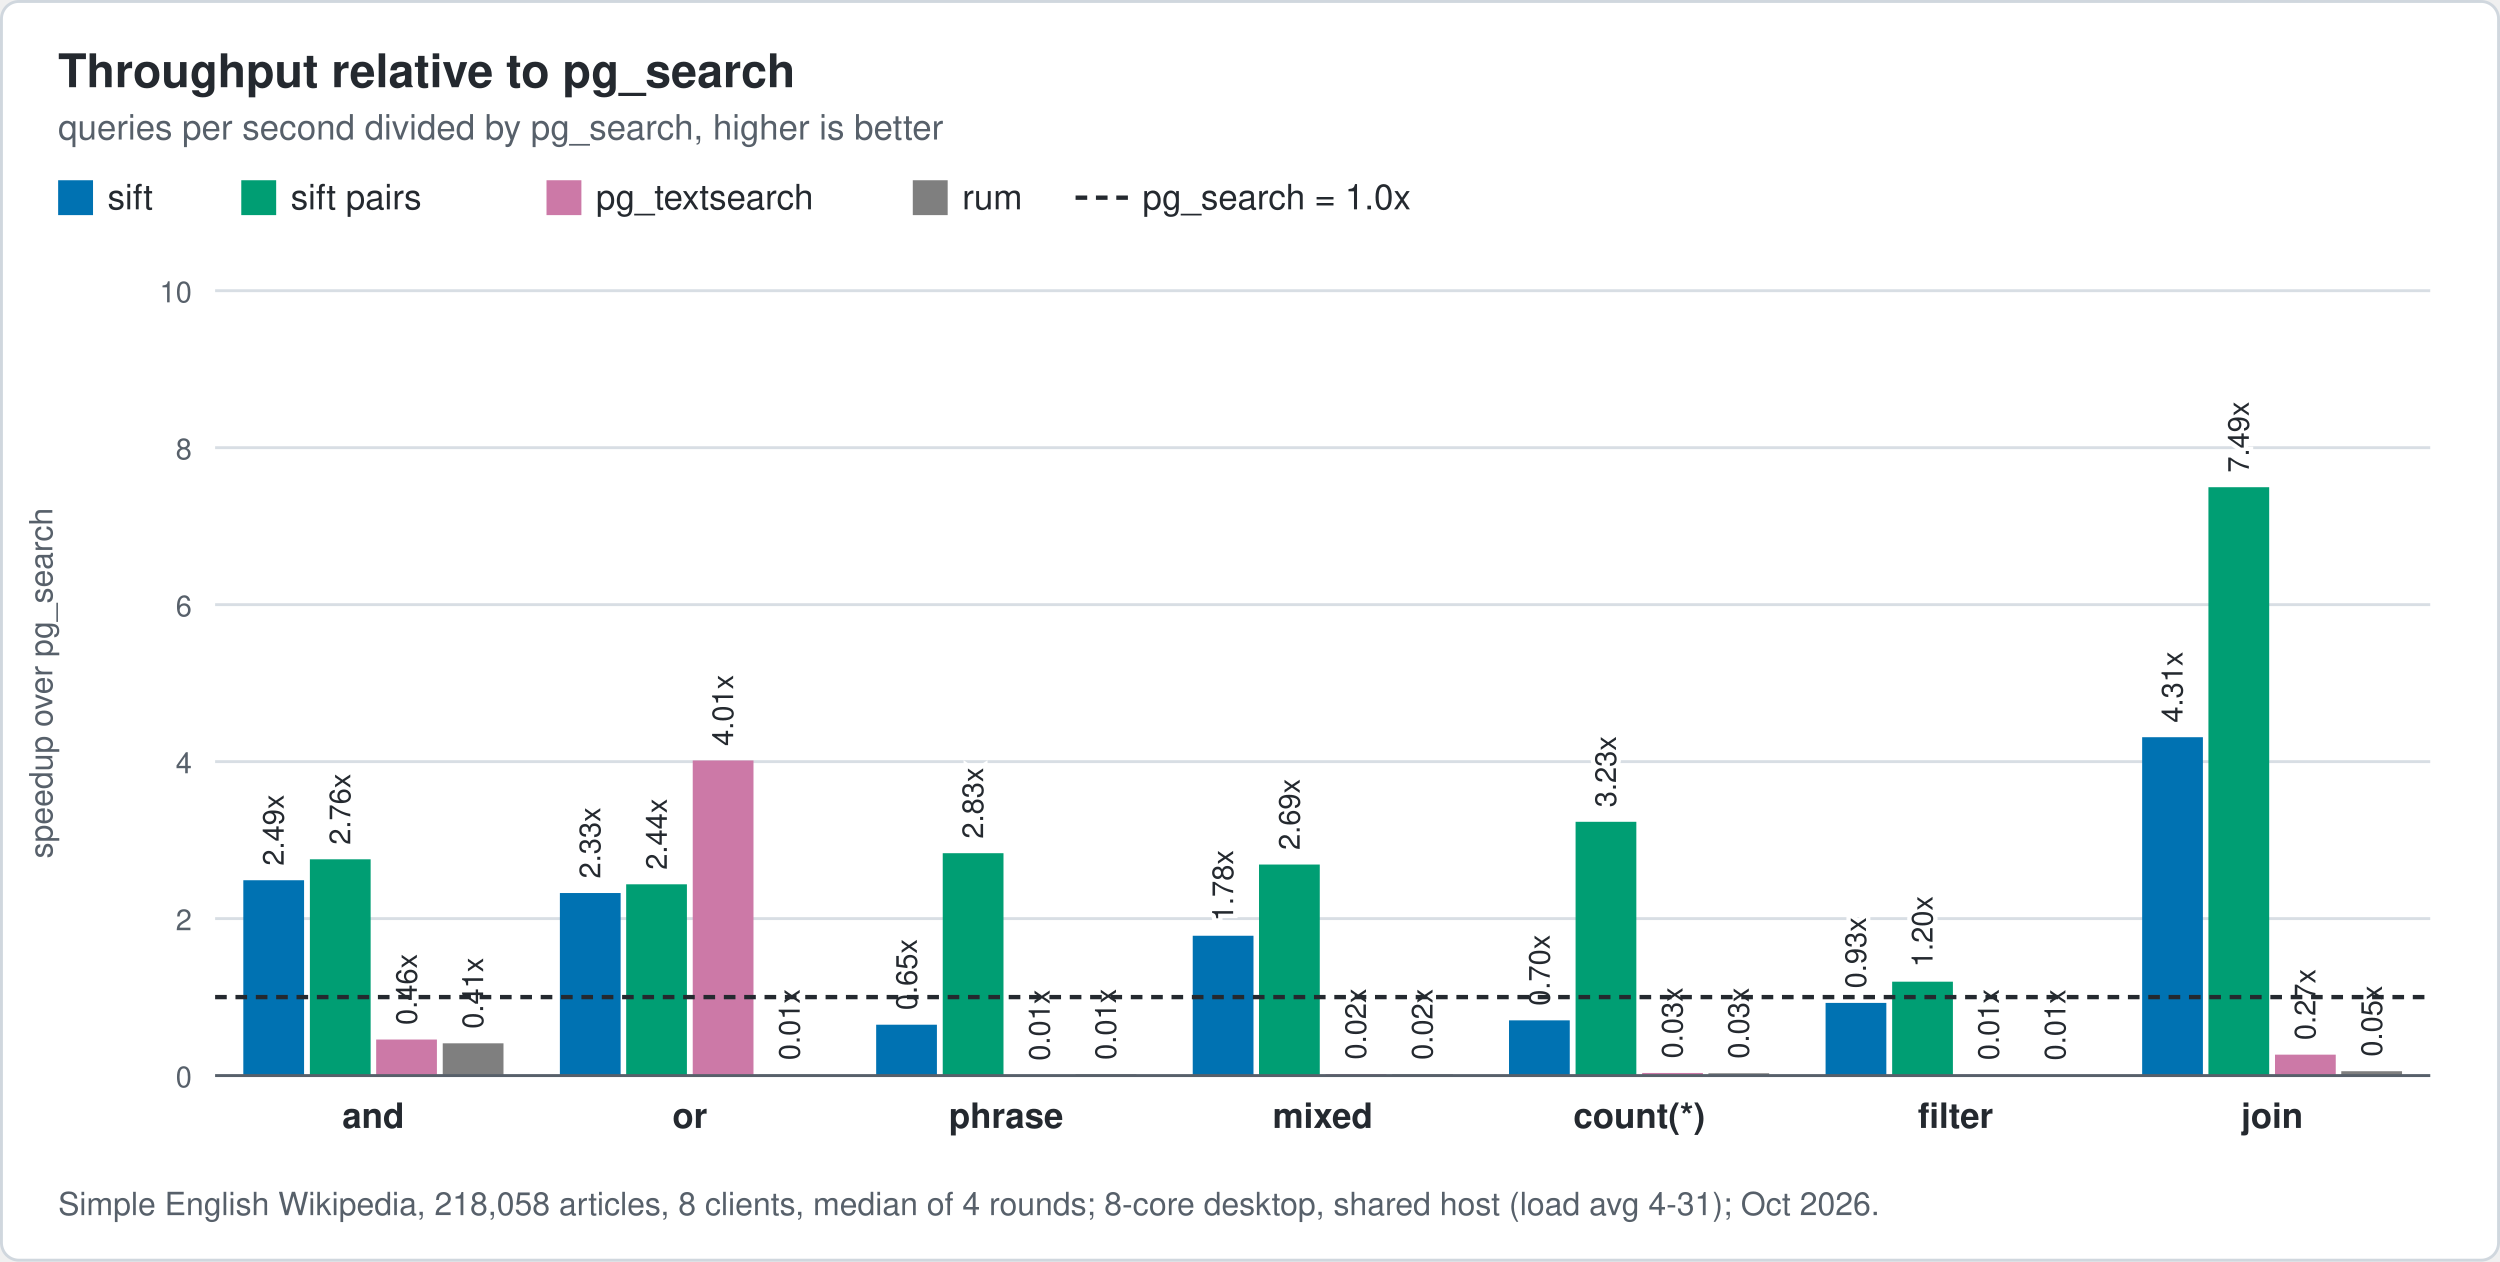
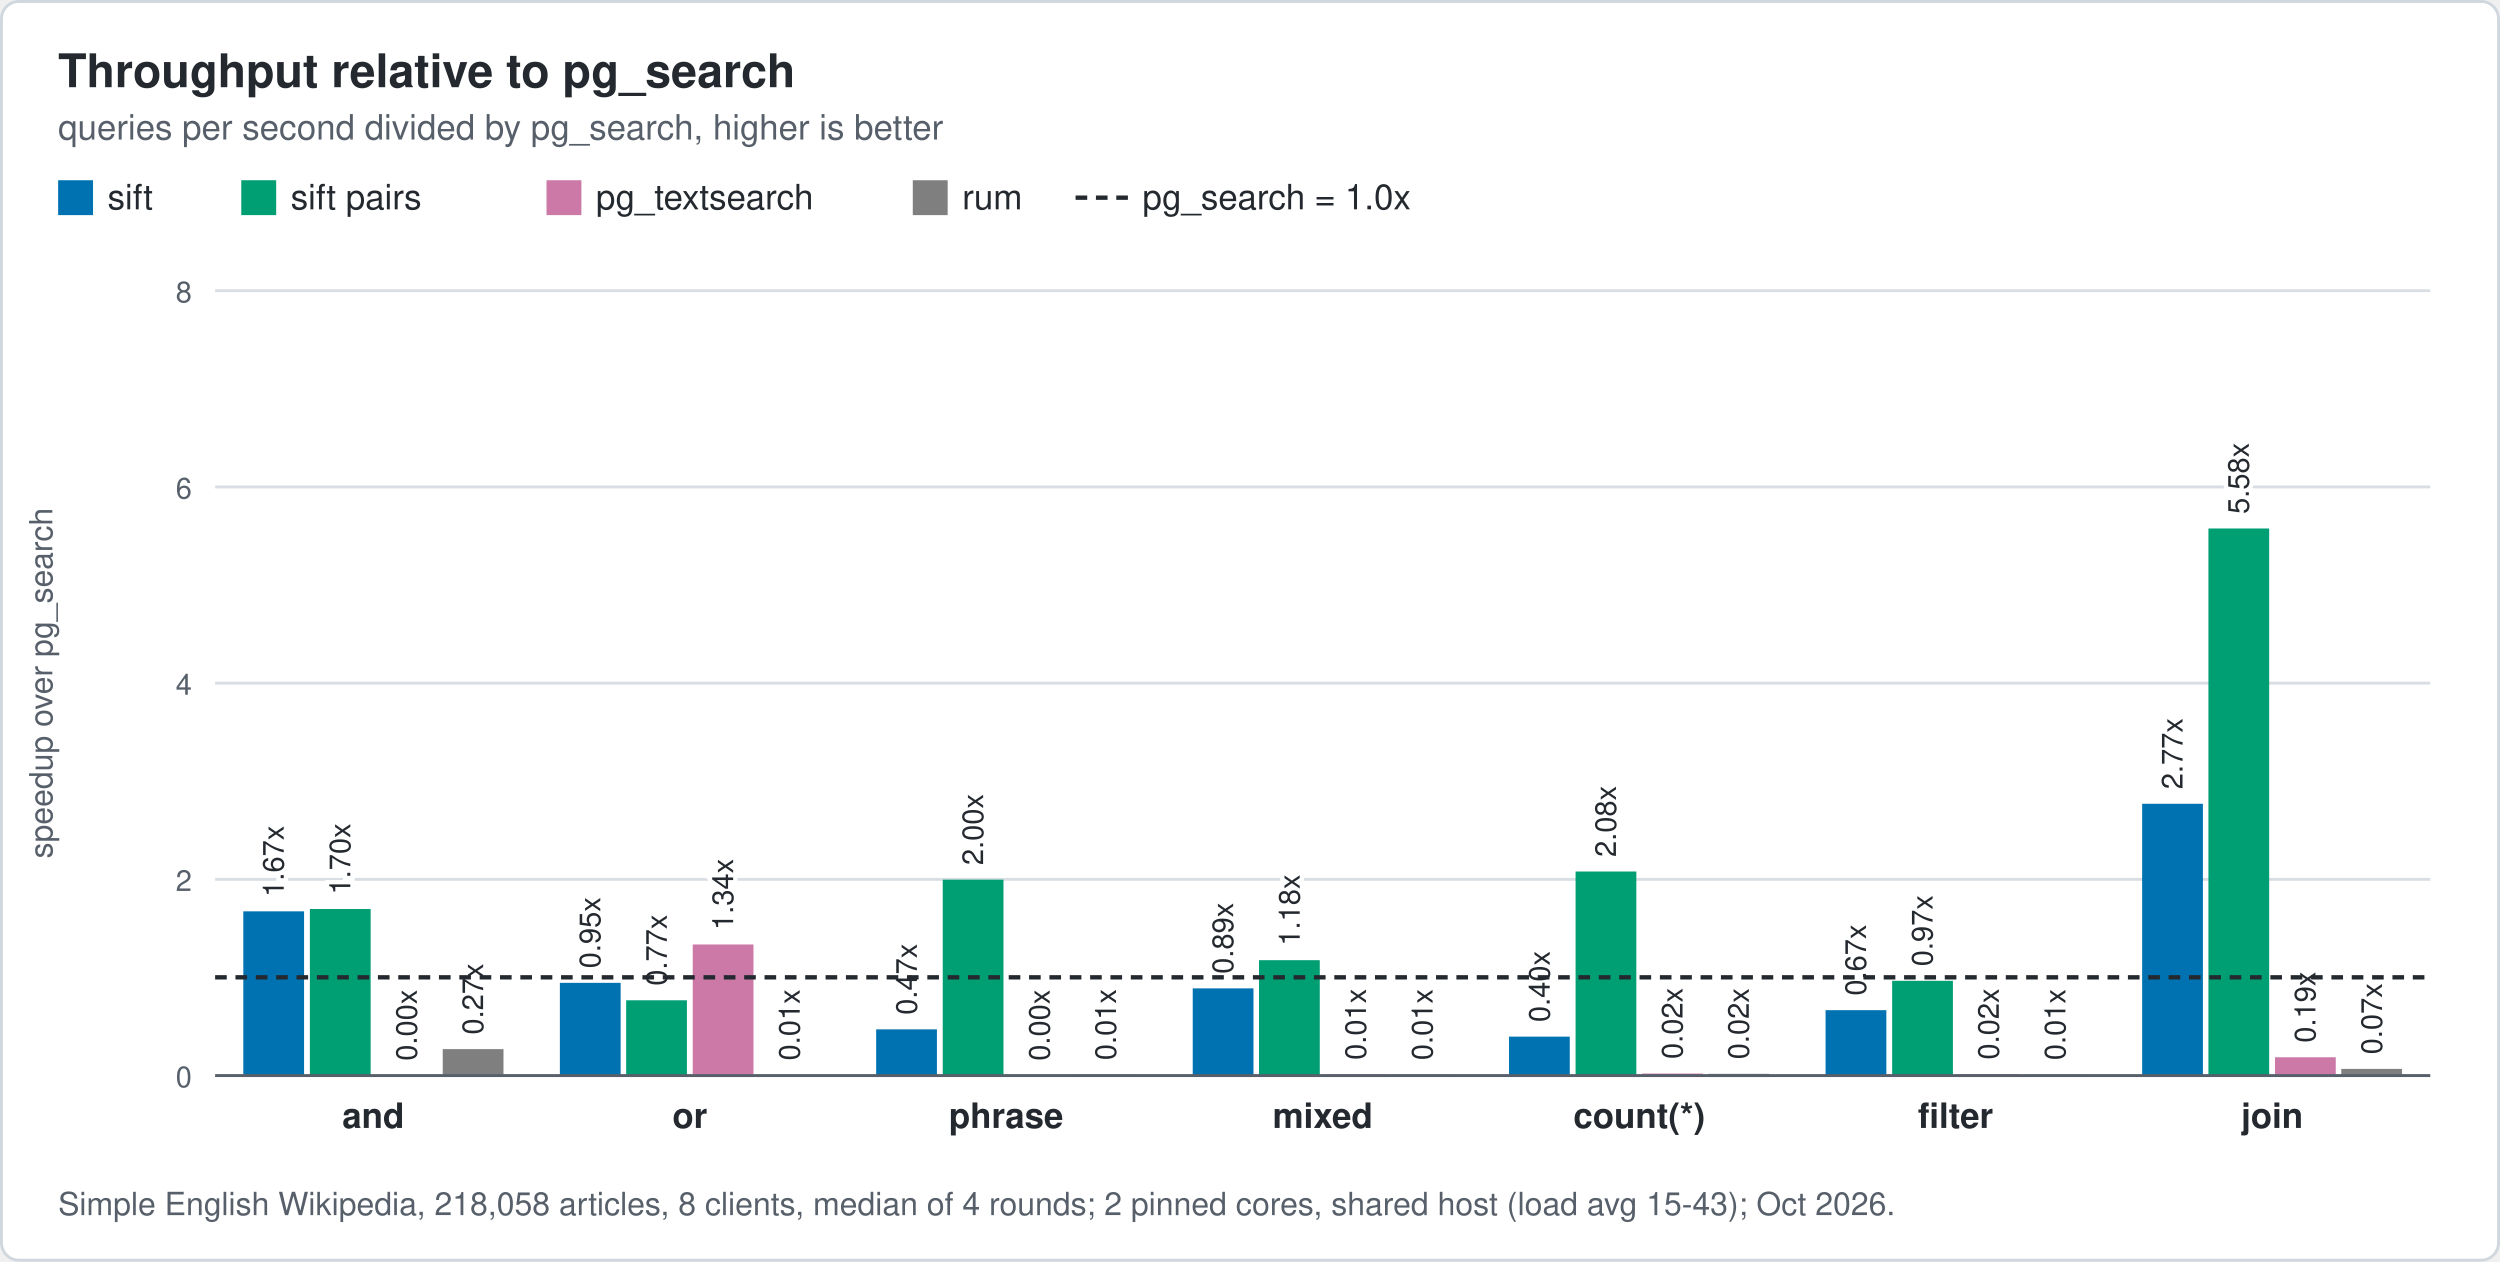
<svg xmlns="http://www.w3.org/2000/svg" width="860" height="434" viewBox="0 0 860 434" role="img" aria-labelledby="t d" font-family="Helvetica, Arial, sans-serif">
  <rect x="0.5" y="0.5" width="859" height="433" rx="6" fill="#ffffff" stroke="#d0d7de" />
  <text x="20" y="30" font-size="16" text-anchor="start" fill="#24292f" font-weight="bold">Throughput relative to pg_search</text>
  <text x="20" y="48" font-size="12" text-anchor="start" fill="#57606a">queries per second divided by pg_search, higher is better</text>
  <rect x="20" y="62" width="12" height="12" fill="#0072B2" />
  <text x="37" y="72" font-size="12" text-anchor="start" fill="#24292f">sift</text>
  <rect x="83" y="62" width="12" height="12" fill="#009E73" />
  <text x="100" y="72" font-size="12" text-anchor="start" fill="#24292f">sift pairs</text>
  <rect x="188" y="62" width="12" height="12" fill="#CC79A7" />
  <text x="205" y="72" font-size="12" text-anchor="start" fill="#24292f">pg_textsearch</text>
  <rect x="314" y="62" width="12" height="12" fill="#7f7f7f" />
  <text x="331" y="72" font-size="12" text-anchor="start" fill="#24292f">rum</text>
  <line x1="370" y1="68" x2="388" y2="68" stroke="#24292f" stroke-width="1.5" stroke-dasharray="4 3" />
  <text x="393" y="72" font-size="12" text-anchor="start" fill="#24292f">pg_search = 1.0x</text>
  <line x1="74" y1="370" x2="836" y2="370" stroke="#d8dee4" stroke-width="1" />
  <text x="66" y="374" font-size="10" text-anchor="end" fill="#57606a">0</text>
-   <line x1="74" y1="316" x2="836" y2="316" stroke="#d8dee4" stroke-width="1" />
-   <text x="66" y="320" font-size="10" text-anchor="end" fill="#57606a">2</text>
-   <line x1="74" y1="262" x2="836" y2="262" stroke="#d8dee4" stroke-width="1" />
-   <text x="66" y="266" font-size="10" text-anchor="end" fill="#57606a">4</text>
-   <line x1="74" y1="208" x2="836" y2="208" stroke="#d8dee4" stroke-width="1" />
-   <text x="66" y="212" font-size="10" text-anchor="end" fill="#57606a">6</text>
-   <line x1="74" y1="154" x2="836" y2="154" stroke="#d8dee4" stroke-width="1" />
-   <text x="66" y="158" font-size="10" text-anchor="end" fill="#57606a">8</text>
+   <line x1="74" y1="302.5" x2="836" y2="302.5" stroke="#d8dee4" stroke-width="1" />
+   <text x="66" y="306.5" font-size="10" text-anchor="end" fill="#57606a">2</text>
+   <line x1="74" y1="235" x2="836" y2="235" stroke="#d8dee4" stroke-width="1" />
+   <text x="66" y="239" font-size="10" text-anchor="end" fill="#57606a">4</text>
+   <line x1="74" y1="167.5" x2="836" y2="167.5" stroke="#d8dee4" stroke-width="1" />
+   <text x="66" y="171.5" font-size="10" text-anchor="end" fill="#57606a">6</text>
  <line x1="74" y1="100" x2="836" y2="100" stroke="#d8dee4" stroke-width="1" />
-   <text x="66" y="104" font-size="10" text-anchor="end" fill="#57606a">10</text>
+   <text x="66" y="104" font-size="10" text-anchor="end" fill="#57606a">8</text>
  <text transform="translate(18 235) rotate(-90)" font-size="11" text-anchor="middle" fill="#57606a">speedup over pg_search</text>
-   <rect x="83.7" y="302.8" width="20.9" height="67.2" fill="#0072B2" />
-   <text transform="translate(97.6 297.8) rotate(-90)" font-size="10" text-anchor="start" fill="#24292f" stroke="#ffffff" stroke-width="3" paint-order="stroke">2.49x</text>
-   <rect x="106.6" y="295.6" width="20.9" height="74.4" fill="#009E73" />
-   <text transform="translate(120.5 290.6) rotate(-90)" font-size="10" text-anchor="start" fill="#24292f" stroke="#ffffff" stroke-width="3" paint-order="stroke">2.76x</text>
-   <rect x="129.4" y="357.6" width="20.9" height="12.4" fill="#CC79A7" />
-   <text transform="translate(143.4 352.6) rotate(-90)" font-size="10" text-anchor="start" fill="#24292f" stroke="#ffffff" stroke-width="3" paint-order="stroke">0.46x</text>
-   <rect x="152.3" y="358.9" width="20.9" height="11.1" fill="#7f7f7f" />
-   <text transform="translate(166.2 353.9) rotate(-90)" font-size="10" text-anchor="start" fill="#24292f" stroke="#ffffff" stroke-width="3" paint-order="stroke">0.41x</text>
+   <rect x="83.7" y="313.5" width="20.9" height="56.5" fill="#0072B2" />
+   <text transform="translate(97.6 308.5) rotate(-90)" font-size="10" text-anchor="start" fill="#24292f" stroke="#ffffff" stroke-width="3" paint-order="stroke">1.67x</text>
+   <rect x="106.6" y="312.7" width="20.9" height="57.3" fill="#009E73" />
+   <text transform="translate(120.5 307.7) rotate(-90)" font-size="10" text-anchor="start" fill="#24292f" stroke="#ffffff" stroke-width="3" paint-order="stroke">1.70x</text>
+   <rect x="129.4" y="369.9" width="20.9" height="0.1" fill="#CC79A7" />
+   <text transform="translate(143.4 364.9) rotate(-90)" font-size="10" text-anchor="start" fill="#24292f" stroke="#ffffff" stroke-width="3" paint-order="stroke">0.00x</text>
+   <rect x="152.3" y="360.9" width="20.9" height="9.1" fill="#7f7f7f" />
+   <text transform="translate(166.2 355.9) rotate(-90)" font-size="10" text-anchor="start" fill="#24292f" stroke="#ffffff" stroke-width="3" paint-order="stroke">0.27x</text>
  <text x="128.4" y="388" font-size="12" text-anchor="middle" fill="#24292f" font-weight="bold">and</text>
-   <rect x="192.6" y="307.2" width="20.9" height="62.8" fill="#0072B2" />
-   <text transform="translate(206.5 302.2) rotate(-90)" font-size="10" text-anchor="start" fill="#24292f" stroke="#ffffff" stroke-width="3" paint-order="stroke">2.33x</text>
-   <rect x="215.4" y="304.2" width="20.9" height="65.8" fill="#009E73" />
-   <text transform="translate(229.4 299.2) rotate(-90)" font-size="10" text-anchor="start" fill="#24292f" stroke="#ffffff" stroke-width="3" paint-order="stroke">2.44x</text>
-   <rect x="238.3" y="261.6" width="20.9" height="108.4" fill="#CC79A7" />
-   <text transform="translate(252.2 256.6) rotate(-90)" font-size="10" text-anchor="start" fill="#24292f" stroke="#ffffff" stroke-width="3" paint-order="stroke">4.01x</text>
-   <rect x="261.1" y="369.7" width="20.9" height="0.3" fill="#7f7f7f" />
-   <text transform="translate(275.1 364.7) rotate(-90)" font-size="10" text-anchor="start" fill="#24292f" stroke="#ffffff" stroke-width="3" paint-order="stroke">0.01x</text>
+   <rect x="192.6" y="338.1" width="20.9" height="31.9" fill="#0072B2" />
+   <text transform="translate(206.5 333.1) rotate(-90)" font-size="10" text-anchor="start" fill="#24292f" stroke="#ffffff" stroke-width="3" paint-order="stroke">0.95x</text>
+   <rect x="215.4" y="344.1" width="20.9" height="25.9" fill="#009E73" />
+   <text transform="translate(229.4 339.1) rotate(-90)" font-size="10" text-anchor="start" fill="#24292f" stroke="#ffffff" stroke-width="3" paint-order="stroke">0.77x</text>
+   <rect x="238.3" y="324.9" width="20.9" height="45.1" fill="#CC79A7" />
+   <text transform="translate(252.2 319.9) rotate(-90)" font-size="10" text-anchor="start" fill="#24292f" stroke="#ffffff" stroke-width="3" paint-order="stroke">1.34x</text>
+   <rect x="261.1" y="369.8" width="20.9" height="0.2" fill="#7f7f7f" />
+   <text transform="translate(275.1 364.8) rotate(-90)" font-size="10" text-anchor="start" fill="#24292f" stroke="#ffffff" stroke-width="3" paint-order="stroke">0.01x</text>
  <text x="237.3" y="388" font-size="12" text-anchor="middle" fill="#24292f" font-weight="bold">or</text>
-   <rect x="301.4" y="352.5" width="20.9" height="17.5" fill="#0072B2" />
-   <text transform="translate(315.4 347.5) rotate(-90)" font-size="10" text-anchor="start" fill="#24292f" stroke="#ffffff" stroke-width="3" paint-order="stroke">0.65x</text>
-   <rect x="324.3" y="293.5" width="20.9" height="76.5" fill="#009E73" />
-   <text transform="translate(338.2 288.5) rotate(-90)" font-size="10" text-anchor="start" fill="#24292f" stroke="#ffffff" stroke-width="3" paint-order="stroke">2.83x</text>
+   <rect x="301.4" y="354.1" width="20.9" height="15.9" fill="#0072B2" />
+   <text transform="translate(315.4 349.1) rotate(-90)" font-size="10" text-anchor="start" fill="#24292f" stroke="#ffffff" stroke-width="3" paint-order="stroke">0.47x</text>
+   <rect x="324.3" y="302.6" width="20.9" height="67.4" fill="#009E73" />
+   <text transform="translate(338.2 297.6) rotate(-90)" font-size="10" text-anchor="start" fill="#24292f" stroke="#ffffff" stroke-width="3" paint-order="stroke">2.00x</text>
  <rect x="347.1" y="369.9" width="20.9" height="0.1" fill="#CC79A7" />
-   <text transform="translate(361.1 364.9) rotate(-90)" font-size="10" text-anchor="start" fill="#24292f" stroke="#ffffff" stroke-width="3" paint-order="stroke">0.01x</text>
-   <rect x="370" y="369.6" width="20.9" height="0.4" fill="#7f7f7f" />
-   <text transform="translate(383.9 364.6) rotate(-90)" font-size="10" text-anchor="start" fill="#24292f" stroke="#ffffff" stroke-width="3" paint-order="stroke">0.01x</text>
+   <text transform="translate(361.1 364.9) rotate(-90)" font-size="10" text-anchor="start" fill="#24292f" stroke="#ffffff" stroke-width="3" paint-order="stroke">0.00x</text>
+   <rect x="370" y="369.7" width="20.9" height="0.3" fill="#7f7f7f" />
+   <text transform="translate(383.9 364.7) rotate(-90)" font-size="10" text-anchor="start" fill="#24292f" stroke="#ffffff" stroke-width="3" paint-order="stroke">0.01x</text>
  <text x="346.1" y="388" font-size="12" text-anchor="middle" fill="#24292f" font-weight="bold">phrase</text>
-   <rect x="410.3" y="321.9" width="20.9" height="48.1" fill="#0072B2" />
-   <text transform="translate(424.2 316.9) rotate(-90)" font-size="10" text-anchor="start" fill="#24292f" stroke="#ffffff" stroke-width="3" paint-order="stroke">1.78x</text>
-   <rect x="433.1" y="297.4" width="20.9" height="72.6" fill="#009E73" />
-   <text transform="translate(447.1 292.4) rotate(-90)" font-size="10" text-anchor="start" fill="#24292f" stroke="#ffffff" stroke-width="3" paint-order="stroke">2.69x</text>
-   <rect x="456" y="369.5" width="20.9" height="0.5" fill="#CC79A7" />
-   <text transform="translate(469.9 364.5) rotate(-90)" font-size="10" text-anchor="start" fill="#24292f" stroke="#ffffff" stroke-width="3" paint-order="stroke">0.02x</text>
-   <rect x="478.9" y="369.6" width="20.9" height="0.4" fill="#7f7f7f" />
-   <text transform="translate(492.8 364.6) rotate(-90)" font-size="10" text-anchor="start" fill="#24292f" stroke="#ffffff" stroke-width="3" paint-order="stroke">0.02x</text>
+   <rect x="410.3" y="340" width="20.9" height="30" fill="#0072B2" />
+   <text transform="translate(424.2 335) rotate(-90)" font-size="10" text-anchor="start" fill="#24292f" stroke="#ffffff" stroke-width="3" paint-order="stroke">0.89x</text>
+   <rect x="433.1" y="330.3" width="20.9" height="39.7" fill="#009E73" />
+   <text transform="translate(447.1 325.3) rotate(-90)" font-size="10" text-anchor="start" fill="#24292f" stroke="#ffffff" stroke-width="3" paint-order="stroke">1.18x</text>
+   <rect x="456" y="369.6" width="20.9" height="0.4" fill="#CC79A7" />
+   <text transform="translate(469.9 364.6) rotate(-90)" font-size="10" text-anchor="start" fill="#24292f" stroke="#ffffff" stroke-width="3" paint-order="stroke">0.01x</text>
+   <rect x="478.9" y="369.7" width="20.9" height="0.3" fill="#7f7f7f" />
+   <text transform="translate(492.8 364.7) rotate(-90)" font-size="10" text-anchor="start" fill="#24292f" stroke="#ffffff" stroke-width="3" paint-order="stroke">0.01x</text>
  <text x="455" y="388" font-size="12" text-anchor="middle" fill="#24292f" font-weight="bold">mixed</text>
-   <rect x="519.1" y="351" width="20.9" height="19" fill="#0072B2" />
-   <text transform="translate(533.1 346) rotate(-90)" font-size="10" text-anchor="start" fill="#24292f" stroke="#ffffff" stroke-width="3" paint-order="stroke">0.70x</text>
-   <rect x="542" y="282.7" width="20.9" height="87.3" fill="#009E73" />
-   <text transform="translate(555.9 277.7) rotate(-90)" font-size="10" text-anchor="start" fill="#24292f" stroke="#ffffff" stroke-width="3" paint-order="stroke">3.23x</text>
-   <rect x="564.9" y="369.1" width="20.9" height="0.9" fill="#CC79A7" />
-   <text transform="translate(578.8 364.1) rotate(-90)" font-size="10" text-anchor="start" fill="#24292f" stroke="#ffffff" stroke-width="3" paint-order="stroke">0.03x</text>
-   <rect x="587.7" y="369.2" width="20.9" height="0.8" fill="#7f7f7f" />
-   <text transform="translate(601.6 364.2) rotate(-90)" font-size="10" text-anchor="start" fill="#24292f" stroke="#ffffff" stroke-width="3" paint-order="stroke">0.03x</text>
+   <rect x="519.1" y="356.6" width="20.9" height="13.4" fill="#0072B2" />
+   <text transform="translate(533.1 351.6) rotate(-90)" font-size="10" text-anchor="start" fill="#24292f" stroke="#ffffff" stroke-width="3" paint-order="stroke">0.40x</text>
+   <rect x="542" y="299.8" width="20.9" height="70.2" fill="#009E73" />
+   <text transform="translate(555.9 294.8) rotate(-90)" font-size="10" text-anchor="start" fill="#24292f" stroke="#ffffff" stroke-width="3" paint-order="stroke">2.08x</text>
+   <rect x="564.9" y="369.3" width="20.9" height="0.7" fill="#CC79A7" />
+   <text transform="translate(578.8 364.3) rotate(-90)" font-size="10" text-anchor="start" fill="#24292f" stroke="#ffffff" stroke-width="3" paint-order="stroke">0.02x</text>
+   <rect x="587.7" y="369.4" width="20.9" height="0.6" fill="#7f7f7f" />
+   <text transform="translate(601.6 364.4) rotate(-90)" font-size="10" text-anchor="start" fill="#24292f" stroke="#ffffff" stroke-width="3" paint-order="stroke">0.02x</text>
  <text x="563.9" y="388" font-size="12" text-anchor="middle" fill="#24292f" font-weight="bold">count(*)</text>
-   <rect x="628" y="345" width="20.9" height="25" fill="#0072B2" />
-   <text transform="translate(641.9 340) rotate(-90)" font-size="10" text-anchor="start" fill="#24292f" stroke="#ffffff" stroke-width="3" paint-order="stroke">0.93x</text>
-   <rect x="650.9" y="337.7" width="20.9" height="32.3" fill="#009E73" />
-   <text transform="translate(664.8 332.7) rotate(-90)" font-size="10" text-anchor="start" fill="#24292f" stroke="#ffffff" stroke-width="3" paint-order="stroke">1.20x</text>
-   <rect x="673.7" y="369.7" width="20.9" height="0.3" fill="#CC79A7" />
-   <text transform="translate(687.6 364.7) rotate(-90)" font-size="10" text-anchor="start" fill="#24292f" stroke="#ffffff" stroke-width="3" paint-order="stroke">0.01x</text>
-   <rect x="696.6" y="369.8" width="20.9" height="0.2" fill="#7f7f7f" />
-   <text transform="translate(710.5 364.8) rotate(-90)" font-size="10" text-anchor="start" fill="#24292f" stroke="#ffffff" stroke-width="3" paint-order="stroke">0.01x</text>
+   <rect x="628" y="347.5" width="20.9" height="22.5" fill="#0072B2" />
+   <text transform="translate(641.9 342.5) rotate(-90)" font-size="10" text-anchor="start" fill="#24292f" stroke="#ffffff" stroke-width="3" paint-order="stroke">0.67x</text>
+   <rect x="650.9" y="337.4" width="20.9" height="32.6" fill="#009E73" />
+   <text transform="translate(664.8 332.4) rotate(-90)" font-size="10" text-anchor="start" fill="#24292f" stroke="#ffffff" stroke-width="3" paint-order="stroke">0.97x</text>
+   <rect x="673.7" y="369.5" width="20.9" height="0.5" fill="#CC79A7" />
+   <text transform="translate(687.6 364.5) rotate(-90)" font-size="10" text-anchor="start" fill="#24292f" stroke="#ffffff" stroke-width="3" paint-order="stroke">0.02x</text>
+   <rect x="696.6" y="369.7" width="20.9" height="0.3" fill="#7f7f7f" />
+   <text transform="translate(710.5 364.7) rotate(-90)" font-size="10" text-anchor="start" fill="#24292f" stroke="#ffffff" stroke-width="3" paint-order="stroke">0.01x</text>
  <text x="672.7" y="388" font-size="12" text-anchor="middle" fill="#24292f" font-weight="bold">filter</text>
-   <rect x="736.9" y="253.6" width="20.9" height="116.4" fill="#0072B2" />
-   <text transform="translate(750.8 248.6) rotate(-90)" font-size="10" text-anchor="start" fill="#24292f" stroke="#ffffff" stroke-width="3" paint-order="stroke">4.31x</text>
-   <rect x="759.7" y="167.6" width="20.9" height="202.4" fill="#009E73" />
-   <text transform="translate(773.6 162.6) rotate(-90)" font-size="10" text-anchor="start" fill="#24292f" stroke="#ffffff" stroke-width="3" paint-order="stroke">7.49x</text>
-   <rect x="782.6" y="362.8" width="20.9" height="7.2" fill="#CC79A7" />
-   <text transform="translate(796.5 357.8) rotate(-90)" font-size="10" text-anchor="start" fill="#24292f" stroke="#ffffff" stroke-width="3" paint-order="stroke">0.27x</text>
-   <rect x="805.4" y="368.5" width="20.9" height="1.5" fill="#7f7f7f" />
-   <text transform="translate(819.4 363.5) rotate(-90)" font-size="10" text-anchor="start" fill="#24292f" stroke="#ffffff" stroke-width="3" paint-order="stroke">0.05x</text>
+   <rect x="736.9" y="276.5" width="20.9" height="93.5" fill="#0072B2" />
+   <text transform="translate(750.8 271.5) rotate(-90)" font-size="10" text-anchor="start" fill="#24292f" stroke="#ffffff" stroke-width="3" paint-order="stroke">2.77x</text>
+   <rect x="759.7" y="181.8" width="20.9" height="188.2" fill="#009E73" />
+   <text transform="translate(773.6 176.8) rotate(-90)" font-size="10" text-anchor="start" fill="#24292f" stroke="#ffffff" stroke-width="3" paint-order="stroke">5.58x</text>
+   <rect x="782.6" y="363.7" width="20.9" height="6.3" fill="#CC79A7" />
+   <text transform="translate(796.5 358.7) rotate(-90)" font-size="10" text-anchor="start" fill="#24292f" stroke="#ffffff" stroke-width="3" paint-order="stroke">0.19x</text>
+   <rect x="805.4" y="367.7" width="20.9" height="2.3" fill="#7f7f7f" />
+   <text transform="translate(819.4 362.7) rotate(-90)" font-size="10" text-anchor="start" fill="#24292f" stroke="#ffffff" stroke-width="3" paint-order="stroke">0.07x</text>
  <text x="781.6" y="388" font-size="12" text-anchor="middle" fill="#24292f" font-weight="bold">join</text>
-   <line x1="74" y1="343" x2="836" y2="343" stroke="#24292f" stroke-width="1.5" stroke-dasharray="4 3" />
+   <line x1="74" y1="336.2" x2="836" y2="336.2" stroke="#24292f" stroke-width="1.5" stroke-dasharray="4 3" />
  <line x1="74" y1="370" x2="836" y2="370" stroke="#57606a" stroke-width="1" />
-   <text x="20" y="418" font-size="11" text-anchor="start" fill="#57606a">Simple English Wikipedia, 218,058 articles, 8 clients, median of 4 rounds; 8-core desktop, shared host (load avg 4-31); Oct 2026.</text>
+   <text x="20" y="418" font-size="11" text-anchor="start" fill="#57606a">Simple English Wikipedia, 218,058 articles, 8 clients, median of 4 rounds; 2 pinned cores, shared host (load avg 15-43); Oct 2026.</text>
</svg>
